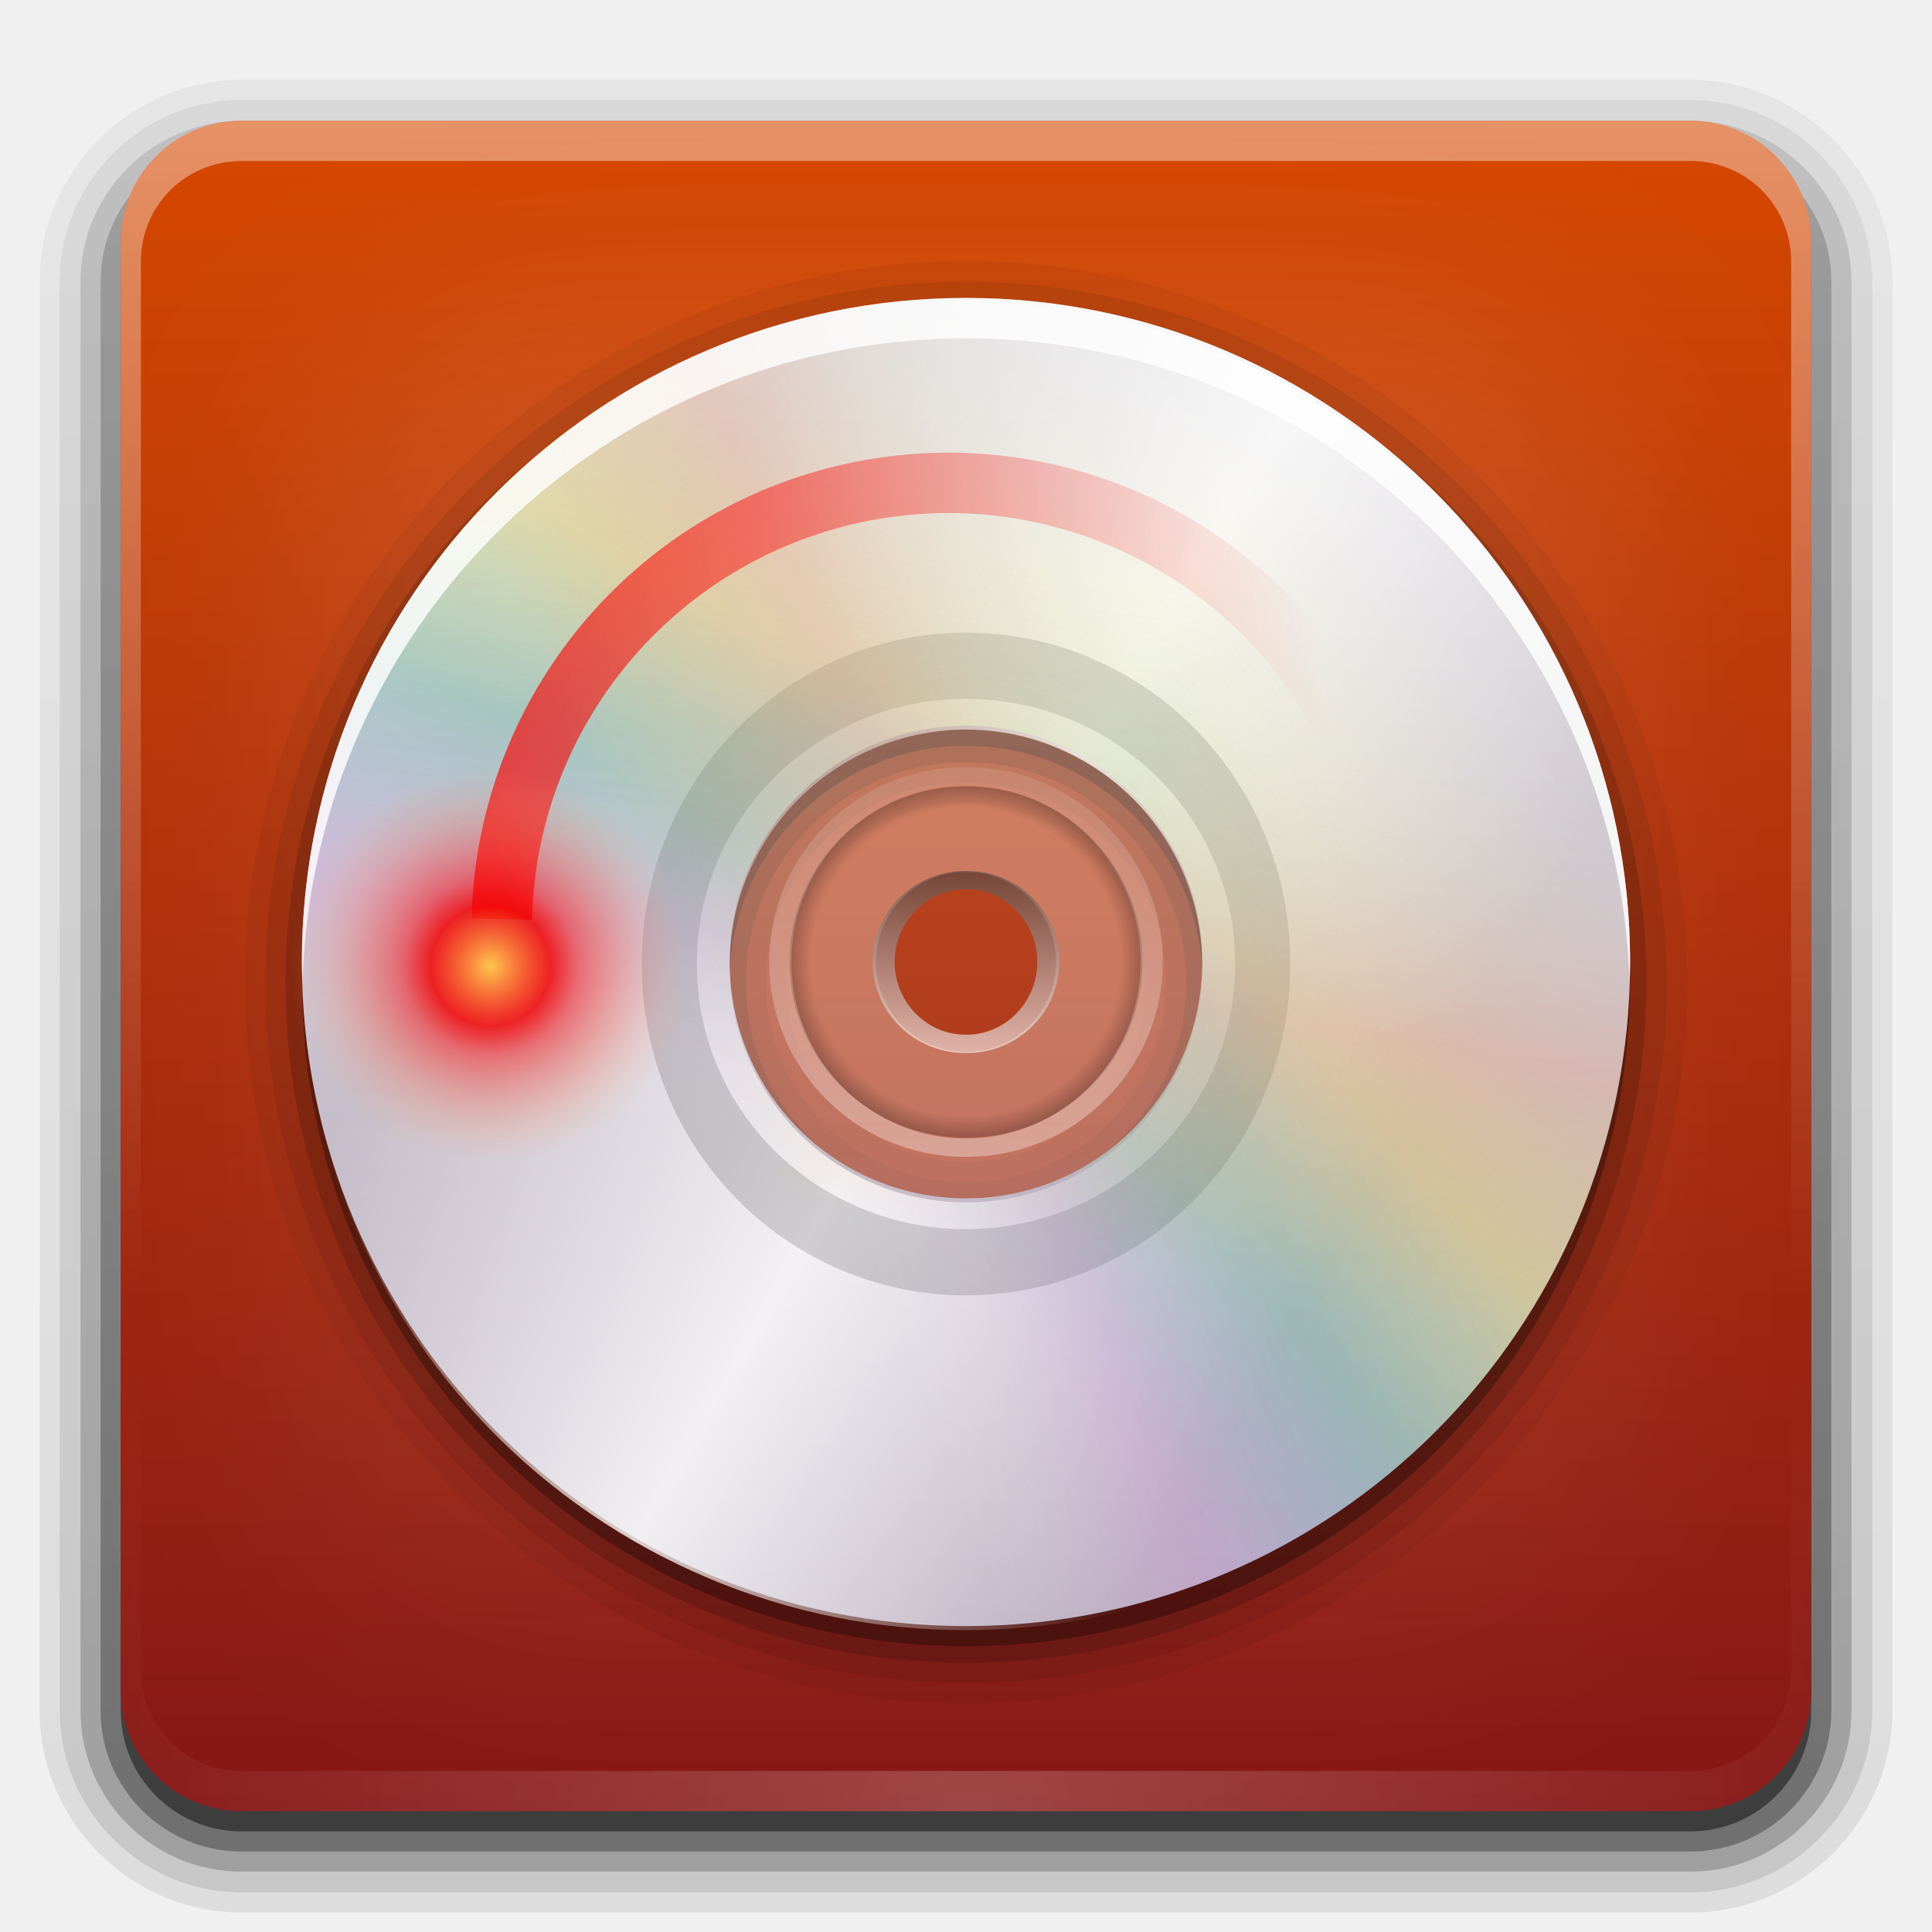
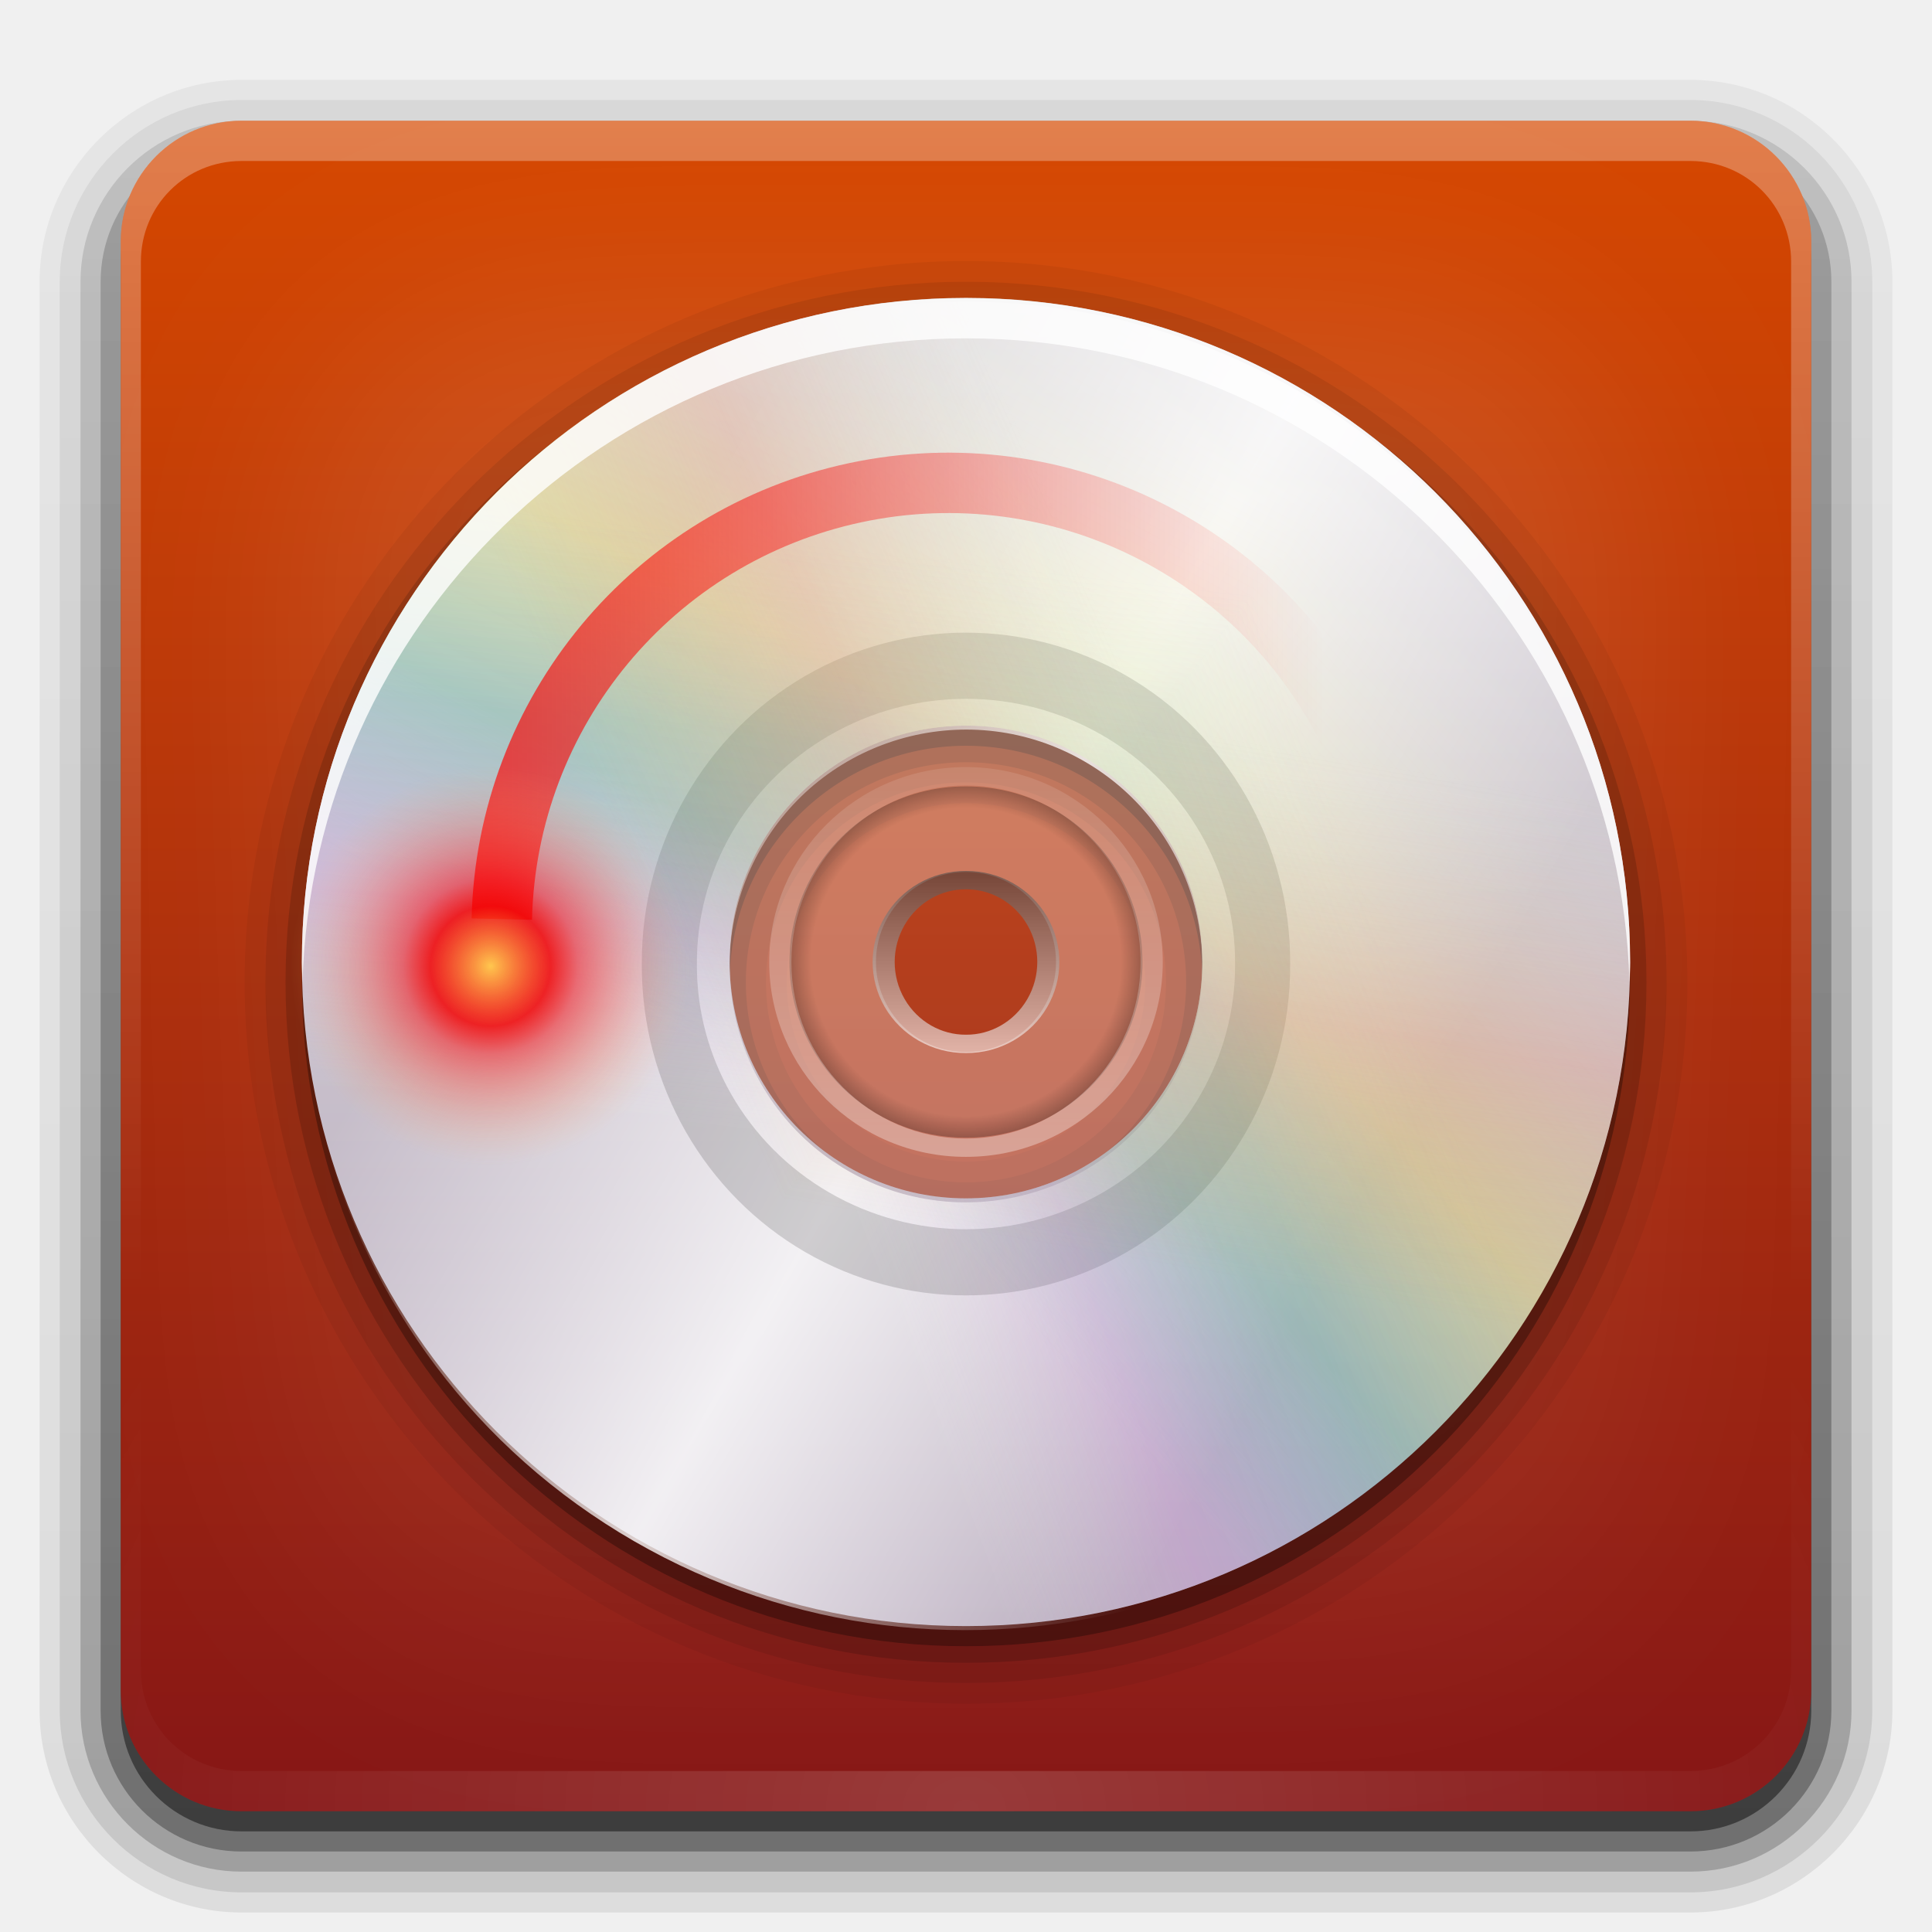
<svg xmlns="http://www.w3.org/2000/svg" xmlns:xlink="http://www.w3.org/1999/xlink" version="1.0" width="96" height="96" id="svg2408">
  <defs id="defs2410">
    <linearGradient x1="45.448" y1="92.54" x2="45.448" y2="7.017" id="ButtonShadow" gradientUnits="userSpaceOnUse" gradientTransform="scale(1.005865,0.994169)">
      <stop id="stop3750" style="stop-color:#000000;stop-opacity:1" offset="0" />
      <stop id="stop3752" style="stop-color:#000000;stop-opacity:0.588" offset="1" />
    </linearGradient>
    <linearGradient id="linearGradient3737">
      <stop id="stop3739" style="stop-color:#ffffff;stop-opacity:1" offset="0" />
      <stop id="stop3741" style="stop-color:#ffffff;stop-opacity:0" offset="1" />
    </linearGradient>
    <filter color-interpolation-filters="sRGB" id="filter3174">
      <feGaussianBlur id="feGaussianBlur3176" stdDeviation="1.71" />
    </filter>
    <linearGradient x1="36.357" y1="6" x2="36.357" y2="63.893" id="linearGradient3188" xlink:href="#linearGradient3737" gradientUnits="userSpaceOnUse" />
    <filter x="-0.192" y="-0.192" width="1.384" height="1.384" color-interpolation-filters="sRGB" id="filter3794">
      <feGaussianBlur id="feGaussianBlur3796" stdDeviation="5.28" />
    </filter>
    <linearGradient x1="48" y1="20.221" x2="48" y2="138.661" id="linearGradient3613" xlink:href="#linearGradient3737" gradientUnits="userSpaceOnUse" />
    <radialGradient cx="48" cy="90.172" r="42" fx="48" fy="90.172" id="radialGradient3619" xlink:href="#linearGradient3737" gradientUnits="userSpaceOnUse" gradientTransform="matrix(1.157313,0,0,0.9959077,-7.551021,0.1971319)" />
    <clipPath id="clipPath3613">
      <rect width="84" height="84" rx="6" ry="6" x="6" y="6" id="rect3615" style="fill:#ffffff;fill-opacity:1;fill-rule:nonzero;stroke:none" />
    </clipPath>
    <linearGradient x1="48" y1="90" x2="48" y2="5.988" id="linearGradient3617" xlink:href="#ButtonColor" gradientUnits="userSpaceOnUse" />
    <linearGradient x1="10.32" y1="21" x2="10.32" y2="0.999" id="ButtonColor" gradientUnits="userSpaceOnUse">
      <stop id="stop3189" style="stop-color:#861616;stop-opacity:1" offset="0" />
      <stop id="stop3191" style="stop-color:#d64800;stop-opacity:1" offset="1" />
    </linearGradient>
    <linearGradient id="linearGradient3308">
      <stop id="stop3310" style="stop-color:#fc0000;stop-opacity:1" offset="0" />
      <stop id="stop3312" style="stop-color:#fc0000;stop-opacity:0" offset="1" />
    </linearGradient>
    <radialGradient cx="5.963" cy="10.958" r="1.502" fx="5.963" fy="10.958" id="radialGradient3300" xlink:href="#linearGradient3293" gradientUnits="userSpaceOnUse" />
    <linearGradient id="linearGradient3293">
      <stop id="stop3296" style="stop-color:#ffc64e;stop-opacity:1" offset="0" />
      <stop id="stop3839" style="stop-color:#f30000;stop-opacity:0.831" offset="0.3" />
      <stop id="stop3302" style="stop-color:#fb0000;stop-opacity:0.476" offset="0.438" />
      <stop id="stop3298" style="stop-color:#ffb56f;stop-opacity:0" offset="1" />
    </linearGradient>
    <linearGradient x1="21.311" y1="11.446" x2="6.59" y2="11.789" id="linearGradient2988" xlink:href="#linearGradient3308" gradientUnits="userSpaceOnUse" />
    <clipPath id="clipPath3271">
      <rect width="118" height="59" x="5" y="160.003" id="rect3273" style="fill:#ffffff;fill-opacity:1;fill-rule:evenodd;stroke:none" />
    </clipPath>
    <linearGradient id="linearGradient3236">
      <stop id="stop3238" style="stop-color:#ffffff;stop-opacity:0" offset="0" />
      <stop id="stop3240" style="stop-color:#fffc2b;stop-opacity:0.234" offset="0.35" />
      <stop id="stop3242" style="stop-color:#46d15d;stop-opacity:0.219" offset="0.5" />
      <stop id="stop3244" style="stop-color:#46d1aa;stop-opacity:0" offset="0.65" />
      <stop id="stop3246" style="stop-color:#ffffff;stop-opacity:0" offset="1" />
    </linearGradient>
    <linearGradient id="linearGradient3265">
      <stop id="stop3267" style="stop-color:#ffffff;stop-opacity:0" offset="0" />
      <stop id="stop3252" style="stop-color:#afcff3;stop-opacity:0" offset="0.2" />
      <stop id="stop3269" style="stop-color:#60a0e7;stop-opacity:0.148" offset="0.35" />
      <stop id="stop3271" style="stop-color:#db8ef1;stop-opacity:0.211" offset="0.5" />
      <stop id="stop3273" style="stop-color:#ffffff;stop-opacity:0" offset="0.65" />
      <stop id="stop3275" style="stop-color:#ffffff;stop-opacity:0" offset="1" />
    </linearGradient>
    <linearGradient id="linearGradient3247">
      <stop id="stop3249" style="stop-color:#ffffff;stop-opacity:0" offset="0" />
      <stop id="stop3293" style="stop-color:#d5d5d5;stop-opacity:0" offset="0.3" />
      <stop id="stop3251" style="stop-color:#eb8888;stop-opacity:0.258" offset="0.5" />
      <stop id="stop3295" style="stop-color:#e28f25;stop-opacity:0" offset="0.7" />
      <stop id="stop3253" style="stop-color:#ffffff;stop-opacity:0" offset="1" />
    </linearGradient>
    <linearGradient x1="5" y1="64" x2="123" y2="64" id="linearGradient3239" xlink:href="#linearGradient3233" gradientUnits="userSpaceOnUse" gradientTransform="matrix(0.484355,0.2796537,-0.2796425,0.4843744,34.89786,-0.8985908)" />
    <linearGradient id="linearGradient3233">
      <stop id="stop3235" style="stop-color:#ffffff;stop-opacity:0" offset="0" />
      <stop id="stop3297" style="stop-color:#ffffff;stop-opacity:0" offset="0.15" />
      <stop id="stop3241" style="stop-color:#ffffff;stop-opacity:1" offset="0.5" />
      <stop id="stop3299" style="stop-color:#ffffff;stop-opacity:0" offset="0.85" />
      <stop id="stop3237" style="stop-color:#ffffff;stop-opacity:0" offset="1" />
    </linearGradient>
    <linearGradient x1="73.016" y1="89.131" x2="73.016" y2="34.607" id="linearGradient3178" xlink:href="#ButtonColor-3" gradientUnits="userSpaceOnUse" gradientTransform="matrix(1.009555,0,0,1.212825,-12.4668,-27.29932)" />
    <linearGradient x1="58.65" y1="122" x2="58.65" y2="5.425" id="ButtonColor-3" gradientUnits="userSpaceOnUse" gradientTransform="matrix(1.017241,0,0,1.017241,-1.103448,-1.103448)">
      <stop id="stop3189-5" style="stop-color:#b8abbd;stop-opacity:1" offset="0" />
      <stop id="stop3191-7" style="stop-color:#dddbde;stop-opacity:1" offset="1" />
    </linearGradient>
    <linearGradient x1="25.22" y1="61.922" x2="94.568" y2="61.922" id="linearGradient3368" xlink:href="#linearGradient3362" gradientUnits="userSpaceOnUse" />
    <linearGradient id="linearGradient3362">
      <stop id="stop3364" style="stop-color:#4d4d4d;stop-opacity:1" offset="0" />
      <stop id="stop3366" style="stop-color:#ffffff;stop-opacity:1" offset="1" />
    </linearGradient>
    <radialGradient cx="59.894" cy="61.922" r="33.714" fx="59.894" fy="61.922" id="radialGradient3348" xlink:href="#linearGradient3342" gradientUnits="userSpaceOnUse" gradientTransform="matrix(1,0,0,0.8375435,0,10.05967)" />
    <linearGradient id="linearGradient3342">
      <stop id="stop3344" style="stop-color:#000000;stop-opacity:0" offset="0" />
      <stop id="stop3350" style="stop-color:#000000;stop-opacity:0" offset="0.85" />
      <stop id="stop3346" style="stop-color:#000000;stop-opacity:1" offset="1" />
    </linearGradient>
    <linearGradient id="linearGradient3330">
      <stop id="stop3332" style="stop-color:#ffffff;stop-opacity:0.203" offset="0" />
      <stop id="stop3334" style="stop-color:#ffffff;stop-opacity:0.68" offset="1" />
    </linearGradient>
    <linearGradient x1="5" y1="64" x2="123" y2="64" id="linearGradient3917" xlink:href="#linearGradient3236" gradientUnits="userSpaceOnUse" gradientTransform="matrix(-0.9850397,0.171492,-0.171492,-0.9850397,138.018,271.0671)" />
    <linearGradient x1="5" y1="64" x2="123" y2="64" id="linearGradient3919" xlink:href="#linearGradient3265" gradientUnits="userSpaceOnUse" gradientTransform="matrix(-0.8529965,0.5216416,-0.5216416,-0.8529964,151.9768,240.2067)" />
    <linearGradient x1="5" y1="64" x2="123" y2="64" id="linearGradient3921" xlink:href="#linearGradient3247" gradientUnits="userSpaceOnUse" gradientTransform="matrix(-0.881451,-0.4719713,0.4719713,-0.881451,90.2067,305.619)" />
    <linearGradient x1="5" y1="64" x2="123" y2="64" id="linearGradient3923" xlink:href="#linearGradient3236" gradientUnits="userSpaceOnUse" gradientTransform="matrix(-0.9850397,0.171492,-0.171492,-0.9850397,138.018,271.0671)" />
    <linearGradient x1="5" y1="64" x2="123" y2="64" id="linearGradient3925" xlink:href="#linearGradient3265" gradientUnits="userSpaceOnUse" gradientTransform="matrix(-0.8529965,0.5216416,-0.5216416,-0.8529964,151.9768,240.2067)" />
    <linearGradient x1="5" y1="64" x2="123" y2="64" id="linearGradient3927" xlink:href="#linearGradient3247" gradientUnits="userSpaceOnUse" gradientTransform="matrix(-0.881451,-0.4719713,0.4719713,-0.881451,90.2067,305.619)" />
    <linearGradient x1="73.016" y1="89.131" x2="73.016" y2="34.607" id="linearGradient3931" xlink:href="#ButtonColor-3" gradientUnits="userSpaceOnUse" gradientTransform="matrix(1.009555,0,0,1.212825,77.5332,-27.29932)" />
    <linearGradient x1="26.18" y1="61.922" x2="93.608" y2="61.922" id="linearGradient3948" xlink:href="#linearGradient3330" gradientUnits="userSpaceOnUse" gradientTransform="matrix(0,0.2823445,-0.3391664,0,69.00141,30.89084)" />
    <linearGradient x1="45.448" y1="92.54" x2="45.448" y2="7.017" id="ButtonShadow-0" gradientUnits="userSpaceOnUse" gradientTransform="matrix(1.005865,0,0,0.994169,100,0)">
      <stop id="stop3750-8" style="stop-color:#000000;stop-opacity:1" offset="0" />
      <stop id="stop3752-5" style="stop-color:#000000;stop-opacity:0.588" offset="1" />
    </linearGradient>
    <linearGradient x1="32.251" y1="6.132" x2="32.251" y2="90.239" id="linearGradient3780" xlink:href="#ButtonShadow-0" gradientUnits="userSpaceOnUse" gradientTransform="matrix(1.02381,0,0,1.011905,-1.142857,-98.07143)" />
    <linearGradient x1="32.251" y1="6.132" x2="32.251" y2="90.239" id="linearGradient3772" xlink:href="#ButtonShadow-0" gradientUnits="userSpaceOnUse" gradientTransform="matrix(1.02381,0,0,1.011905,-1.142857,-98.07143)" />
    <linearGradient x1="32.251" y1="6.132" x2="32.251" y2="90.239" id="linearGradient3725" xlink:href="#ButtonShadow-0" gradientUnits="userSpaceOnUse" gradientTransform="matrix(1.02381,0,0,1.011905,-1.142857,-98.07143)" />
    <linearGradient x1="32.251" y1="6.132" x2="32.251" y2="90.239" id="linearGradient3721" xlink:href="#ButtonShadow-0" gradientUnits="userSpaceOnUse" gradientTransform="translate(0,-97)" />
    <linearGradient x1="32.251" y1="6.132" x2="32.251" y2="90.239" id="linearGradient3059" xlink:href="#ButtonShadow-0" gradientUnits="userSpaceOnUse" gradientTransform="matrix(1.02381,0,0,1.011905,-1.142857,-98.07143)" />
  </defs>
  <g id="layer2" style="display:none">
    <rect width="86" height="85" rx="6" ry="6" x="5" y="7" id="rect3745" style="opacity:0.9;fill:url(#ButtonShadow);fill-opacity:1;fill-rule:nonzero;stroke:none;filter:url(#filter3174)" />
  </g>
  <g id="layer6" style="display:inline">
    <path d="m 12,-95.031 c -5.511,0 -10.031,4.52 -10.031,10.031 l 0,71 c 0,5.511 4.52,10.031 10.031,10.031 l 72,0 c 5.511,0 10.031,-4.52 10.031,-10.031 l 0,-71 c 0,-5.511 -4.52,-10.031 -10.031,-10.031 l -72,0 z" transform="scale(1,-1)" id="path3786" style="opacity:0.08;fill:url(#linearGradient3059);fill-opacity:1;fill-rule:nonzero;stroke:none;display:inline" />
    <path d="m 12,-94.031 c -4.972,0 -9.031,4.06 -9.031,9.031 l 0,71 c 0,4.972 4.06,9.031 9.031,9.031 l 72,0 c 4.972,0 9.031,-4.06 9.031,-9.031 l 0,-71 c 0,-4.972 -4.06,-9.031 -9.031,-9.031 l -72,0 z" transform="scale(1,-1)" id="path3778" style="opacity:0.1;fill:url(#linearGradient3780);fill-opacity:1;fill-rule:nonzero;stroke:none;display:inline" />
    <path d="m 12,-93 c -4.409,0 -8,3.591 -8,8 l 0,71 c 0,4.409 3.591,8 8,8 l 72,0 c 4.409,0 8,-3.591 8,-8 l 0,-71 c 0,-4.409 -3.591,-8 -8,-8 l -72,0 z" transform="scale(1,-1)" id="path3770" style="opacity:0.2;fill:url(#linearGradient3772);fill-opacity:1;fill-rule:nonzero;stroke:none;display:inline" />
    <rect width="86" height="85" rx="7" ry="7" x="5" y="-92" transform="scale(1,-1)" id="rect3723" style="opacity:0.3;fill:url(#linearGradient3725);fill-opacity:1;fill-rule:nonzero;stroke:none;display:inline" />
    <rect width="84" height="84" rx="6" ry="6" x="6" y="-91" transform="scale(1,-1)" id="rect3716" style="opacity:0.45;fill:url(#linearGradient3721);fill-opacity:1;fill-rule:nonzero;stroke:none;display:inline" />
  </g>
  <g id="layer1" style="display:inline">
    <rect width="84" height="84" rx="6" ry="6" x="6" y="6" id="rect2419" style="fill:url(#linearGradient3617);fill-opacity:1;fill-rule:nonzero;stroke:none" />
-     <path d="M 12,6 C 8.676,6 6,8.676 6,12 l 0,2 0,68 0,2 c 0,0.335 0.041,0.651 0.094,0.969 0.049,0.296 0.097,0.597 0.188,0.875 0.01,0.03 0.021,0.064 0.031,0.094 0.099,0.288 0.235,0.547 0.375,0.812 0.145,0.274 0.316,0.536 0.5,0.781 0.184,0.246 0.374,0.473 0.594,0.688 0.44,0.428 0.943,0.815 1.5,1.094 0.279,0.14 0.573,0.247 0.875,0.344 -0.256,-0.1 -0.487,-0.236 -0.719,-0.375 -0.007,-0.004 -0.024,0.004 -0.031,0 -0.032,-0.019 -0.062,-0.043 -0.094,-0.062 -0.12,-0.077 -0.231,-0.164 -0.344,-0.25 -0.106,-0.081 -0.213,-0.161 -0.312,-0.25 C 8.478,88.557 8.309,88.373 8.156,88.188 8.049,88.057 7.938,87.922 7.844,87.781 7.819,87.743 7.805,87.695 7.781,87.656 7.716,87.553 7.651,87.452 7.594,87.344 7.493,87.149 7.388,86.928 7.312,86.719 7.305,86.697 7.289,86.678 7.281,86.656 7.249,86.564 7.245,86.469 7.219,86.375 7.188,86.268 7.148,86.172 7.125,86.062 7.052,85.721 7,85.364 7,85 L 7,83 7,15 7,13 C 7,10.218 9.218,8 12,8 l 2,0 68,0 2,0 c 2.782,0 5,2.218 5,5 l 0,2 0,68 0,2 c 0,0.364 -0.052,0.721 -0.125,1.062 -0.044,0.207 -0.088,0.398 -0.156,0.594 -0.008,0.022 -0.023,0.041 -0.031,0.062 -0.063,0.174 -0.138,0.367 -0.219,0.531 -0.042,0.083 -0.079,0.17 -0.125,0.25 -0.055,0.097 -0.127,0.188 -0.188,0.281 -0.094,0.141 -0.205,0.276 -0.312,0.406 -0.143,0.174 -0.303,0.347 -0.469,0.5 -0.011,0.01 -0.02,0.021 -0.031,0.031 -0.138,0.126 -0.285,0.234 -0.438,0.344 -0.103,0.073 -0.204,0.153 -0.312,0.219 -0.007,0.004 -0.024,-0.004 -0.031,0 -0.232,0.139 -0.463,0.275 -0.719,0.375 0.302,-0.097 0.596,-0.204 0.875,-0.344 0.557,-0.279 1.06,-0.666 1.5,-1.094 0.22,-0.214 0.409,-0.442 0.594,-0.688 0.184,-0.246 0.355,-0.508 0.5,-0.781 0.14,-0.265 0.276,-0.525 0.375,-0.812 0.01,-0.031 0.021,-0.063 0.031,-0.094 0.09,-0.278 0.139,-0.579 0.188,-0.875 C 89.959,84.651 90,84.335 90,84 l 0,-2 0,-68 0,-2 C 90,8.676 87.324,6 84,6 L 12,6 z" id="rect3728" style="opacity:0.4;fill:url(#linearGradient3188);fill-opacity:1;fill-rule:nonzero;stroke:none" />
-     <path d="M 12,90 C 8.676,90 6,87.324 6,84 L 6,82 6,14 6,12 c 0,-0.335 0.041,-0.651 0.094,-0.969 0.049,-0.296 0.097,-0.597 0.188,-0.875 C 6.291,10.126 6.302,10.093 6.312,10.062 6.411,9.775 6.547,9.515 6.688,9.25 6.832,8.976 7.003,8.714 7.188,8.469 7.372,8.223 7.561,7.995 7.781,7.781 8.221,7.353 8.724,6.967 9.281,6.688 9.56,6.548 9.855,6.441 10.156,6.344 9.9,6.444 9.67,6.58 9.438,6.719 c -0.007,0.004 -0.024,-0.004 -0.031,0 -0.032,0.019 -0.062,0.043 -0.094,0.062 -0.12,0.077 -0.231,0.164 -0.344,0.25 -0.106,0.081 -0.213,0.161 -0.312,0.25 C 8.478,7.443 8.309,7.627 8.156,7.812 8.049,7.943 7.938,8.078 7.844,8.219 7.819,8.257 7.805,8.305 7.781,8.344 7.716,8.447 7.651,8.548 7.594,8.656 7.493,8.851 7.388,9.072 7.312,9.281 7.305,9.303 7.289,9.322 7.281,9.344 7.249,9.436 7.245,9.531 7.219,9.625 7.188,9.732 7.148,9.828 7.125,9.938 7.052,10.279 7,10.636 7,11 l 0,2 0,68 0,2 c 0,2.782 2.218,5 5,5 l 2,0 68,0 2,0 c 2.782,0 5,-2.218 5,-5 l 0,-2 0,-68 0,-2 C 89,10.636 88.948,10.279 88.875,9.938 88.831,9.731 88.787,9.54 88.719,9.344 88.711,9.322 88.695,9.303 88.688,9.281 88.625,9.108 88.549,8.914 88.469,8.75 88.427,8.667 88.39,8.58 88.344,8.5 88.289,8.403 88.217,8.312 88.156,8.219 88.062,8.078 87.951,7.943 87.844,7.812 87.701,7.638 87.541,7.466 87.375,7.312 87.364,7.302 87.355,7.291 87.344,7.281 87.205,7.156 87.059,7.047 86.906,6.938 86.804,6.864 86.702,6.784 86.594,6.719 c -0.007,-0.004 -0.024,0.004 -0.031,0 -0.232,-0.139 -0.463,-0.275 -0.719,-0.375 0.302,0.097 0.596,0.204 0.875,0.344 0.557,0.279 1.06,0.666 1.5,1.094 0.22,0.214 0.409,0.442 0.594,0.688 0.184,0.246 0.355,0.508 0.5,0.781 0.14,0.265 0.276,0.525 0.375,0.812 0.01,0.031 0.021,0.063 0.031,0.094 0.09,0.278 0.139,0.579 0.188,0.875 C 89.959,11.349 90,11.665 90,12 l 0,2 0,68 0,2 c 0,3.324 -2.676,6 -6,6 l -72,0 z" id="path3615" style="opacity:0.2;fill:url(#radialGradient3619);fill-opacity:1;fill-rule:nonzero;stroke:none" />
+     <path d="M 12,6 C 8.676,6 6,8.676 6,12 l 0,2 0,68 0,2 c 0,0.335 0.041,0.651 0.094,0.969 0.049,0.296 0.097,0.597 0.188,0.875 0.01,0.03 0.021,0.064 0.031,0.094 0.099,0.288 0.235,0.547 0.375,0.812 0.145,0.274 0.316,0.536 0.5,0.781 0.184,0.246 0.374,0.473 0.594,0.688 0.44,0.428 0.943,0.815 1.5,1.094 0.279,0.14 0.573,0.247 0.875,0.344 -0.256,-0.1 -0.487,-0.236 -0.719,-0.375 -0.007,-0.004 -0.024,0.004 -0.031,0 -0.032,-0.019 -0.062,-0.043 -0.094,-0.062 -0.12,-0.077 -0.231,-0.164 -0.344,-0.25 -0.106,-0.081 -0.213,-0.161 -0.312,-0.25 C 8.478,88.557 8.309,88.373 8.156,88.188 8.049,88.057 7.938,87.922 7.844,87.781 7.819,87.743 7.805,87.695 7.781,87.656 7.716,87.553 7.651,87.452 7.594,87.344 7.493,87.149 7.388,86.928 7.312,86.719 7.305,86.697 7.289,86.678 7.281,86.656 7.249,86.564 7.245,86.469 7.219,86.375 7.188,86.268 7.148,86.172 7.125,86.062 7.052,85.721 7,85.364 7,85 L 7,83 7,15 7,13 C 7,10.218 9.218,8 12,8 l 2,0 68,0 2,0 c 2.782,0 5,2.218 5,5 l 0,2 0,68 0,2 c 0,0.364 -0.052,0.721 -0.125,1.062 -0.044,0.207 -0.088,0.398 -0.156,0.594 -0.008,0.022 -0.023,0.041 -0.031,0.062 -0.063,0.174 -0.138,0.367 -0.219,0.531 -0.042,0.083 -0.079,0.17 -0.125,0.25 -0.055,0.097 -0.127,0.188 -0.188,0.281 -0.094,0.141 -0.205,0.276 -0.312,0.406 -0.143,0.174 -0.303,0.347 -0.469,0.5 -0.011,0.01 -0.02,0.021 -0.031,0.031 -0.138,0.126 -0.285,0.234 -0.438,0.344 -0.103,0.073 -0.204,0.153 -0.312,0.219 -0.007,0.004 -0.024,-0.004 -0.031,0 -0.232,0.139 -0.463,0.275 -0.719,0.375 0.302,-0.097 0.596,-0.204 0.875,-0.344 0.557,-0.279 1.06,-0.666 1.5,-1.094 0.22,-0.214 0.409,-0.442 0.594,-0.688 0.184,-0.246 0.355,-0.508 0.5,-0.781 0.14,-0.265 0.276,-0.525 0.375,-0.812 0.01,-0.031 0.021,-0.063 0.031,-0.094 0.09,-0.278 0.139,-0.579 0.188,-0.875 C 89.959,84.651 90,84.335 90,84 l 0,-2 0,-68 0,-2 C 90,8.676 87.324,6 84,6 L 12,6 z" id="rect3728" style="opacity:0.3;fill:url(#linearGradient3188);fill-opacity:1;fill-rule:nonzero;stroke:none" />
+     <path d="M 12,90 C 8.676,90 6,87.324 6,84 L 6,82 6,14 6,12 c 0,-0.335 0.041,-0.651 0.094,-0.969 0.049,-0.296 0.097,-0.597 0.188,-0.875 C 6.291,10.126 6.302,10.093 6.312,10.062 6.411,9.775 6.547,9.515 6.688,9.25 6.832,8.976 7.003,8.714 7.188,8.469 7.372,8.223 7.561,7.995 7.781,7.781 8.221,7.353 8.724,6.967 9.281,6.688 9.56,6.548 9.855,6.441 10.156,6.344 9.9,6.444 9.67,6.58 9.438,6.719 c -0.007,0.004 -0.024,-0.004 -0.031,0 -0.032,0.019 -0.062,0.043 -0.094,0.062 -0.12,0.077 -0.231,0.164 -0.344,0.25 -0.106,0.081 -0.213,0.161 -0.312,0.25 C 8.478,7.443 8.309,7.627 8.156,7.812 8.049,7.943 7.938,8.078 7.844,8.219 7.819,8.257 7.805,8.305 7.781,8.344 7.716,8.447 7.651,8.548 7.594,8.656 7.493,8.851 7.388,9.072 7.312,9.281 7.305,9.303 7.289,9.322 7.281,9.344 7.249,9.436 7.245,9.531 7.219,9.625 7.188,9.732 7.148,9.828 7.125,9.938 7.052,10.279 7,10.636 7,11 l 0,2 0,68 0,2 c 0,2.782 2.218,5 5,5 l 2,0 68,0 2,0 c 2.782,0 5,-2.218 5,-5 l 0,-2 0,-68 0,-2 C 89,10.636 88.948,10.279 88.875,9.938 88.831,9.731 88.787,9.54 88.719,9.344 88.711,9.322 88.695,9.303 88.688,9.281 88.625,9.108 88.549,8.914 88.469,8.75 88.427,8.667 88.39,8.58 88.344,8.5 88.289,8.403 88.217,8.312 88.156,8.219 88.062,8.078 87.951,7.943 87.844,7.812 87.701,7.638 87.541,7.466 87.375,7.312 87.364,7.302 87.355,7.291 87.344,7.281 87.205,7.156 87.059,7.047 86.906,6.938 86.804,6.864 86.702,6.784 86.594,6.719 c -0.007,-0.004 -0.024,0.004 -0.031,0 -0.232,-0.139 -0.463,-0.275 -0.719,-0.375 0.302,0.097 0.596,0.204 0.875,0.344 0.557,0.279 1.06,0.666 1.5,1.094 0.22,0.214 0.409,0.442 0.594,0.688 0.184,0.246 0.355,0.508 0.5,0.781 0.14,0.265 0.276,0.525 0.375,0.812 0.01,0.031 0.021,0.063 0.031,0.094 0.09,0.278 0.139,0.579 0.188,0.875 C 89.959,11.349 90,11.665 90,12 l 0,2 0,68 0,2 c 0,3.324 -2.676,6 -6,6 l -72,0 z" id="path3615" style="opacity:0.15;fill:url(#radialGradient3619);fill-opacity:1;fill-rule:nonzero;stroke:none" />
  </g>
  <g id="layer5" style="display:inline">
    <rect width="66" height="66" rx="12" ry="12" x="15" y="15" clip-path="url(#clipPath3613)" id="rect3171" style="opacity:0.1;fill:url(#linearGradient3613);fill-opacity:1;fill-rule:nonzero;stroke:#ffffff;stroke-width:0.5;stroke-linecap:round;stroke-linejoin:miter;stroke-miterlimit:4;stroke-opacity:1;stroke-dasharray:none;stroke-dashoffset:0;filter:url(#filter3794)" />
  </g>
  <g id="layer3">
    <path d="m 48,12.969 c -19.744,0 -35.844,16.099 -35.844,35.844 0,19.745 16.099,35.844 35.844,35.844 19.744,0 35.844,-16.099 35.844,-35.844 C 83.844,29.067 67.744,12.969 48,12.969 z m 0,26.938 c 4.965,-10e-7 8.906,3.941 8.906,8.906 0,4.966 -3.941,8.906 -8.906,8.906 -4.965,0 -8.906,-3.941 -8.906,-8.906 0,-4.966 3.941,-8.906 8.906,-8.906 z" id="path3964" style="opacity:0.05;fill:#000000;fill-opacity:1;fill-rule:evenodd;stroke:none;display:inline" />
    <path d="M 48,14 C 28.816,14 13.188,29.628 13.188,48.812 13.188,67.997 28.816,83.625 48,83.625 67.184,83.625 82.812,67.997 82.812,48.812 82.812,29.628 67.184,14 48,14 z m 0,24.875 c 5.517,-10e-7 9.938,4.421 9.938,9.938 0,5.517 -4.421,9.938 -9.938,9.938 -5.517,0 -9.938,-4.421 -9.938,-9.938 0,-5.517 4.421,-9.938 9.938,-9.938 z" id="path3960" style="opacity:0.08;fill:#000000;fill-opacity:1;fill-rule:evenodd;stroke:none;display:inline" />
    <path d="M 48,15 C 29.35,15 14.188,30.162 14.188,48.812 14.188,67.463 29.35,82.625 48,82.625 66.65,82.625 81.812,67.463 81.812,48.812 81.812,30.162 66.65,15 48,15 z m 0,22.875 c 6.048,-10e-7 10.938,4.889 10.938,10.938 C 58.938,54.861 54.048,59.75 48,59.75 41.952,59.75 37.062,54.861 37.062,48.812 37.062,42.764 41.952,37.875 48,37.875 z" id="path3956" style="opacity:0.15;fill:#000000;fill-opacity:1;fill-rule:evenodd;stroke:none;display:inline" />
    <path d="m 47.999,15.802 c -18.215,0 -32.998,14.784 -32.998,32.999 0,18.216 14.783,32.999 32.998,32.999 18.215,0 32.998,-14.784 32.998,-32.999 0,-18.216 -14.783,-32.999 -32.998,-32.999 z m 0,21.254 c 6.483,-10e-7 11.745,5.262 11.745,11.745 0,6.483 -5.262,11.745 -11.745,11.745 -6.483,0 -11.745,-5.262 -11.745,-11.745 0,-6.483 5.262,-11.745 11.745,-11.745 z" id="path3950" style="opacity:0.3;fill:#000000;fill-opacity:1;fill-rule:evenodd;stroke:none;display:inline" />
    <path d="m 47.999,32.56 c -8.412,0 -15.241,6.829 -15.241,15.241 0,8.412 6.829,15.241 15.241,15.241 8.412,0 15.241,-6.829 15.241,-15.241 0,-8.412 -6.829,-15.241 -15.241,-15.241 z m 0,10.767 c 2.47,-1e-6 4.474,2.005 4.474,4.474 0,2.47 -2.004,4.474 -4.474,4.474 -2.47,0 -4.474,-2.005 -4.474,-4.474 0,-2.47 2.004,-4.474 4.474,-4.474 z" id="path3307" style="opacity:0.3;fill:#ffffff;fill-opacity:1;fill-rule:evenodd;stroke:none;display:inline" />
    <path d="m 92.58,61.922 a 32.686,27.208 0 1 1 -65.371,0 32.686,27.208 0 1 1 65.371,0 z" transform="matrix(0,0.2668913,-0.3206032,0,67.85194,31.81639)" id="path3328" style="opacity:0.3;fill:url(#radialGradient3348);fill-opacity:1;fill-rule:evenodd;stroke:none;display:inline" />
    <path d="m 92.58,61.922 a 32.686,27.208 0 1 1 -65.371,0 32.686,27.208 0 1 1 65.371,0 z" transform="matrix(0,0.1244751,-0.1495256,0,57.25842,40.34627)" id="path3352" style="opacity:0.6;fill:none;stroke:url(#linearGradient3368);stroke-width:7.33;stroke-linecap:round;stroke-linejoin:miter;stroke-miterlimit:4;stroke-opacity:1;stroke-dasharray:none;stroke-dashoffset:0;display:inline" />
    <path d="m 47.999,14.802 c -18.215,0 -32.998,14.784 -32.998,32.999 0,18.216 14.783,32.999 32.998,32.999 18.215,0 32.998,-14.784 32.998,-32.999 0,-18.216 -14.783,-32.999 -32.998,-32.999 z m 0,21.254 c 6.483,-10e-7 11.745,5.262 11.745,11.745 0,6.483 -5.262,11.745 -11.745,11.745 -6.483,0 -11.745,-5.262 -11.745,-11.745 0,-6.483 5.262,-11.745 11.745,-11.745 z" id="path3170" style="fill:url(#linearGradient3178);fill-opacity:1;fill-rule:evenodd;stroke:none;display:inline" />
    <path d="M 64.498,19.421 C 48.724,10.313 28.53,15.725 19.423,31.5 10.315,47.275 15.726,67.47 31.501,76.577 47.275,85.685 67.469,80.274 76.576,64.499 85.684,48.724 80.273,28.529 64.498,19.421 z M 53.872,37.827 c 5.615,3.242 7.541,10.43 4.299,16.045 -3.242,5.615 -10.429,7.541 -16.044,4.299 -5.615,-3.242 -7.541,-10.43 -4.299,-16.045 3.242,-5.615 10.429,-7.541 16.044,-4.299 z" id="path3230" style="opacity:0.8;fill:url(#linearGradient3239);fill-opacity:1;fill-rule:evenodd;stroke:none;display:inline" />
    <path d="m 92.58,61.922 a 32.686,27.208 0 1 1 -65.371,0 32.686,27.208 0 1 1 65.371,0 z" transform="matrix(0.4509558,0,0,0.5417543,20.98991,14.35493)" id="path3304" style="opacity:0.15;fill:none;stroke:#000000;stroke-width:6.07;stroke-linecap:round;stroke-linejoin:miter;stroke-miterlimit:4;stroke-opacity:1;stroke-dasharray:none;stroke-dashoffset:0;display:inline" />
    <g transform="matrix(0.3435354,-0.4413601,0.4413424,0.3435492,-70.64152,0.8117092)" id="g3289" style="display:inline">
      <g clip-path="url(#clipPath3271)" id="g3266">
        <path d="M 74.118,277.117 C 106.199,271.532 127.702,240.963 122.117,208.882 116.532,176.801 85.963,155.298 53.882,160.883 21.801,166.468 0.298,197.037 5.883,229.118 11.468,261.199 42.037,282.702 74.118,277.117 z m -6.517,-37.432 c -11.419,1.988 -22.299,-5.666 -24.287,-17.085 -1.988,-11.419 5.666,-22.299 17.084,-24.287 11.419,-1.988 22.299,5.666 24.287,17.085 1.988,11.419 -5.666,22.299 -17.085,24.287 z" id="path3259" style="fill:url(#linearGradient3917);fill-opacity:1;fill-rule:evenodd;stroke:none;display:inline" />
        <path d="M 94.777,269.327 C 122.557,252.338 131.316,216.004 114.327,188.223 97.338,160.443 61.004,151.684 33.223,168.673 5.443,185.662 -3.316,221.996 13.673,249.777 30.662,277.557 66.996,286.316 94.777,269.327 z M 74.954,236.913 c -9.888,6.047 -22.821,2.929 -28.867,-6.958 -6.047,-9.888 -2.929,-22.821 6.958,-28.867 9.888,-6.047 22.821,-2.929 28.867,6.958 6.047,9.888 2.929,22.821 -6.958,28.867 z" id="path3231" style="fill:url(#linearGradient3919);fill-opacity:1;fill-rule:evenodd;stroke:none;display:inline" />
        <path d="m 36.154,271.006 c 28.707,15.371 64.481,4.548 79.852,-24.159 15.371,-28.707 4.548,-64.481 -24.159,-79.852 -28.707,-15.371 -64.481,-4.548 -79.852,24.159 -15.371,28.707 -4.548,64.481 24.159,79.852 z m 17.935,-33.495 c -10.218,-5.471 -14.07,-18.204 -8.599,-28.422 5.471,-10.218 18.204,-14.07 28.422,-8.599 10.218,5.471 14.07,18.204 8.599,28.422 -5.471,10.218 -18.204,14.07 -28.422,8.599 z" id="path3243" style="fill:url(#linearGradient3921);fill-opacity:1;fill-rule:evenodd;stroke:none;display:inline" />
      </g>
      <g transform="matrix(1,0,0,-1,0,438.0034)" clip-path="url(#clipPath3271)" id="g3275">
        <path d="M 74.118,277.117 C 106.199,271.532 127.702,240.963 122.117,208.882 116.532,176.801 85.963,155.298 53.882,160.883 21.801,166.468 0.298,197.037 5.883,229.118 11.468,261.199 42.037,282.702 74.118,277.117 z m -6.517,-37.432 c -11.419,1.988 -22.299,-5.666 -24.287,-17.085 -1.988,-11.419 5.666,-22.299 17.084,-24.287 11.419,-1.988 22.299,5.666 24.287,17.085 1.988,11.419 -5.666,22.299 -17.085,24.287 z" id="path3277" style="fill:url(#linearGradient3923);fill-opacity:1;fill-rule:evenodd;stroke:none;display:inline" />
        <path d="M 94.777,269.327 C 122.557,252.338 131.316,216.004 114.327,188.223 97.338,160.443 61.004,151.684 33.223,168.673 5.443,185.662 -3.316,221.996 13.673,249.777 30.662,277.557 66.996,286.316 94.777,269.327 z M 74.954,236.913 c -9.888,6.047 -22.821,2.929 -28.867,-6.958 -6.047,-9.888 -2.929,-22.821 6.958,-28.867 9.888,-6.047 22.821,-2.929 28.867,6.958 6.047,9.888 2.929,22.821 -6.958,28.867 z" id="path3279" style="fill:url(#linearGradient3925);fill-opacity:1;fill-rule:evenodd;stroke:none;display:inline" />
        <path d="m 36.154,271.006 c 28.707,15.371 64.481,4.548 79.852,-24.159 15.371,-28.707 4.548,-64.481 -24.159,-79.852 -28.707,-15.371 -64.481,-4.548 -79.852,24.159 -15.371,28.707 -4.548,64.481 24.159,79.852 z m 17.935,-33.495 c -10.218,-5.471 -14.07,-18.204 -8.599,-28.422 5.471,-10.218 18.204,-14.07 28.422,-8.599 10.218,5.471 14.07,18.204 8.599,28.422 -5.471,10.218 -18.204,14.07 -28.422,8.599 z" id="path3281" style="fill:url(#linearGradient3927);fill-opacity:1;fill-rule:evenodd;stroke:none;display:inline" />
      </g>
    </g>
    <path d="m 137.999,14.802 c -18.215,0 -32.998,14.784 -32.998,32.999 0,18.216 14.783,32.999 32.998,32.999 18.215,0 32.998,-14.784 32.998,-32.999 0,-18.216 -14.783,-32.999 -32.998,-32.999 z m 0,21.254 c 6.483,-10e-7 11.745,5.262 11.745,11.745 0,6.483 -5.262,11.745 -11.745,11.745 -6.483,0 -11.745,-5.262 -11.745,-11.745 0,-6.483 5.262,-11.745 11.745,-11.745 z" id="path3929" style="fill:url(#linearGradient3931);fill-opacity:1;fill-rule:evenodd;stroke:none;display:inline" />
    <path d="m 48,14.812 c -18.215,0 -33,14.784 -33,33 0,0.337 0.021,0.665 0.031,1 0.524,-17.758 15.085,-32 32.969,-32 17.884,0 32.445,14.242 32.969,32 0.01,-0.335 0.031,-0.663 0.031,-1 0,-18.216 -14.785,-33 -33,-33 z" id="path3933" style="opacity:0.8;fill:#ffffff;fill-opacity:1;fill-rule:evenodd;stroke:none;display:inline" />
    <path d="m 57.777,47.805 c 0,-5.302 -4.33,-9.688 -9.783,-9.688 -5.452,0 -9.772,4.386 -9.772,9.688 0,5.302 4.32,9.679 9.772,9.679 5.452,0 9.783,-4.377 9.783,-9.679 z m -1.102,0 c 0,4.892 -3.94,8.77 -8.681,8.77 -4.741,0 -8.67,-3.879 -8.67,-8.77 0,-4.892 3.929,-8.779 8.67,-8.779 4.741,0 8.681,3.888 8.681,8.779 z" id="path3942" style="font-size:medium;font-style:normal;font-variant:normal;font-weight:normal;font-stretch:normal;text-indent:0;text-align:start;text-decoration:none;line-height:normal;letter-spacing:normal;word-spacing:normal;text-transform:none;direction:ltr;block-progression:tb;writing-mode:lr-tb;text-anchor:start;opacity:0.5;color:#000000;fill:url(#linearGradient3948);fill-opacity:1;stroke:none;stroke-width:3.231;marker:none;visibility:visible;display:inline;overflow:visible;enable-background:accumulate;font-family:Abandoned Bitplane;-inkscape-font-specification:Abandoned Bitplane" />
  </g>
  <g id="layer4">
    <path d="M 16.258,11 A 5.258,5.258 0 0 1 6.3,13.357" transform="matrix(-4.219549,-0.09814187,0.09814187,-4.219549,92.45671,93.68077)" id="path3306" style="fill:none;stroke:url(#linearGradient2988);stroke-width:0.711;stroke-linecap:butt;stroke-linejoin:round;stroke-miterlimit:4;stroke-opacity:1;stroke-dasharray:none;stroke-dashoffset:0;display:inline" />
    <path d="m 7.465,10.958 a 1.502,1.502 0 1 1 -3.004,0 1.502,1.502 0 1 1 3.004,0 z" transform="matrix(6.592927,-0.5718301,0.5718301,6.592927,-21.20695,-20.83288)" id="path3290" style="fill:url(#radialGradient3300);fill-opacity:1;fill-rule:nonzero;stroke:none;display:inline" />
  </g>
</svg>
